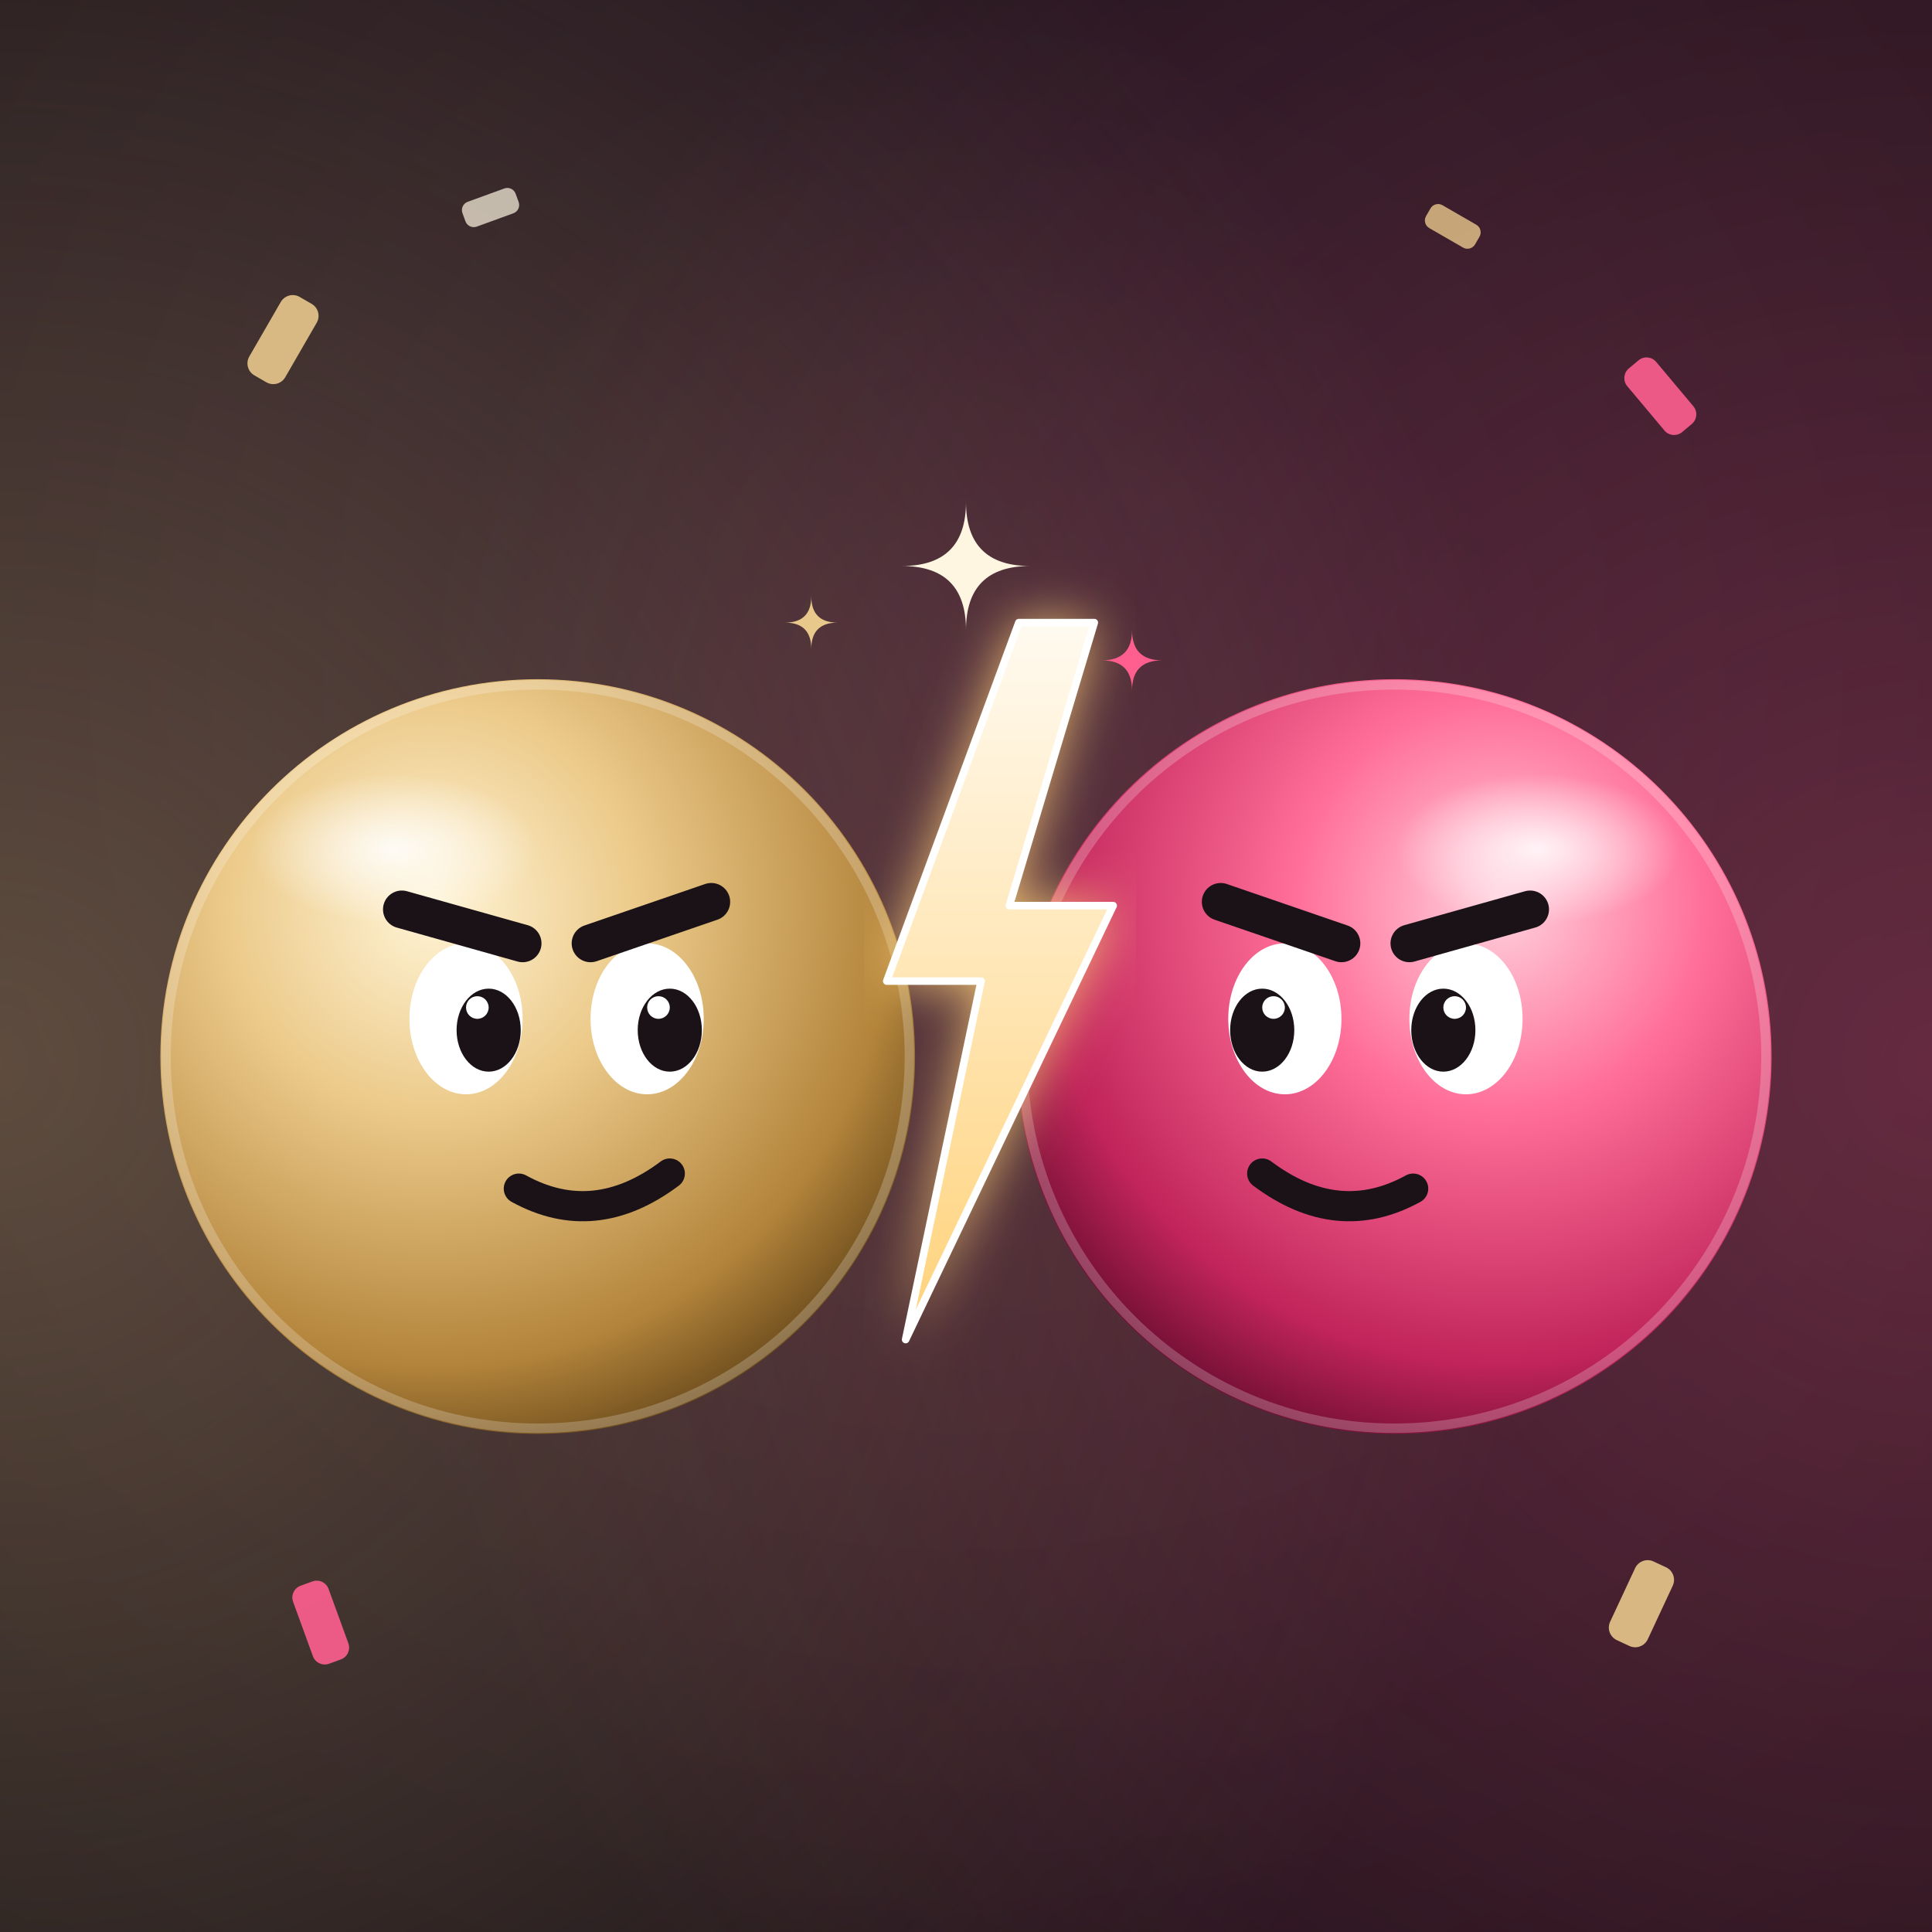
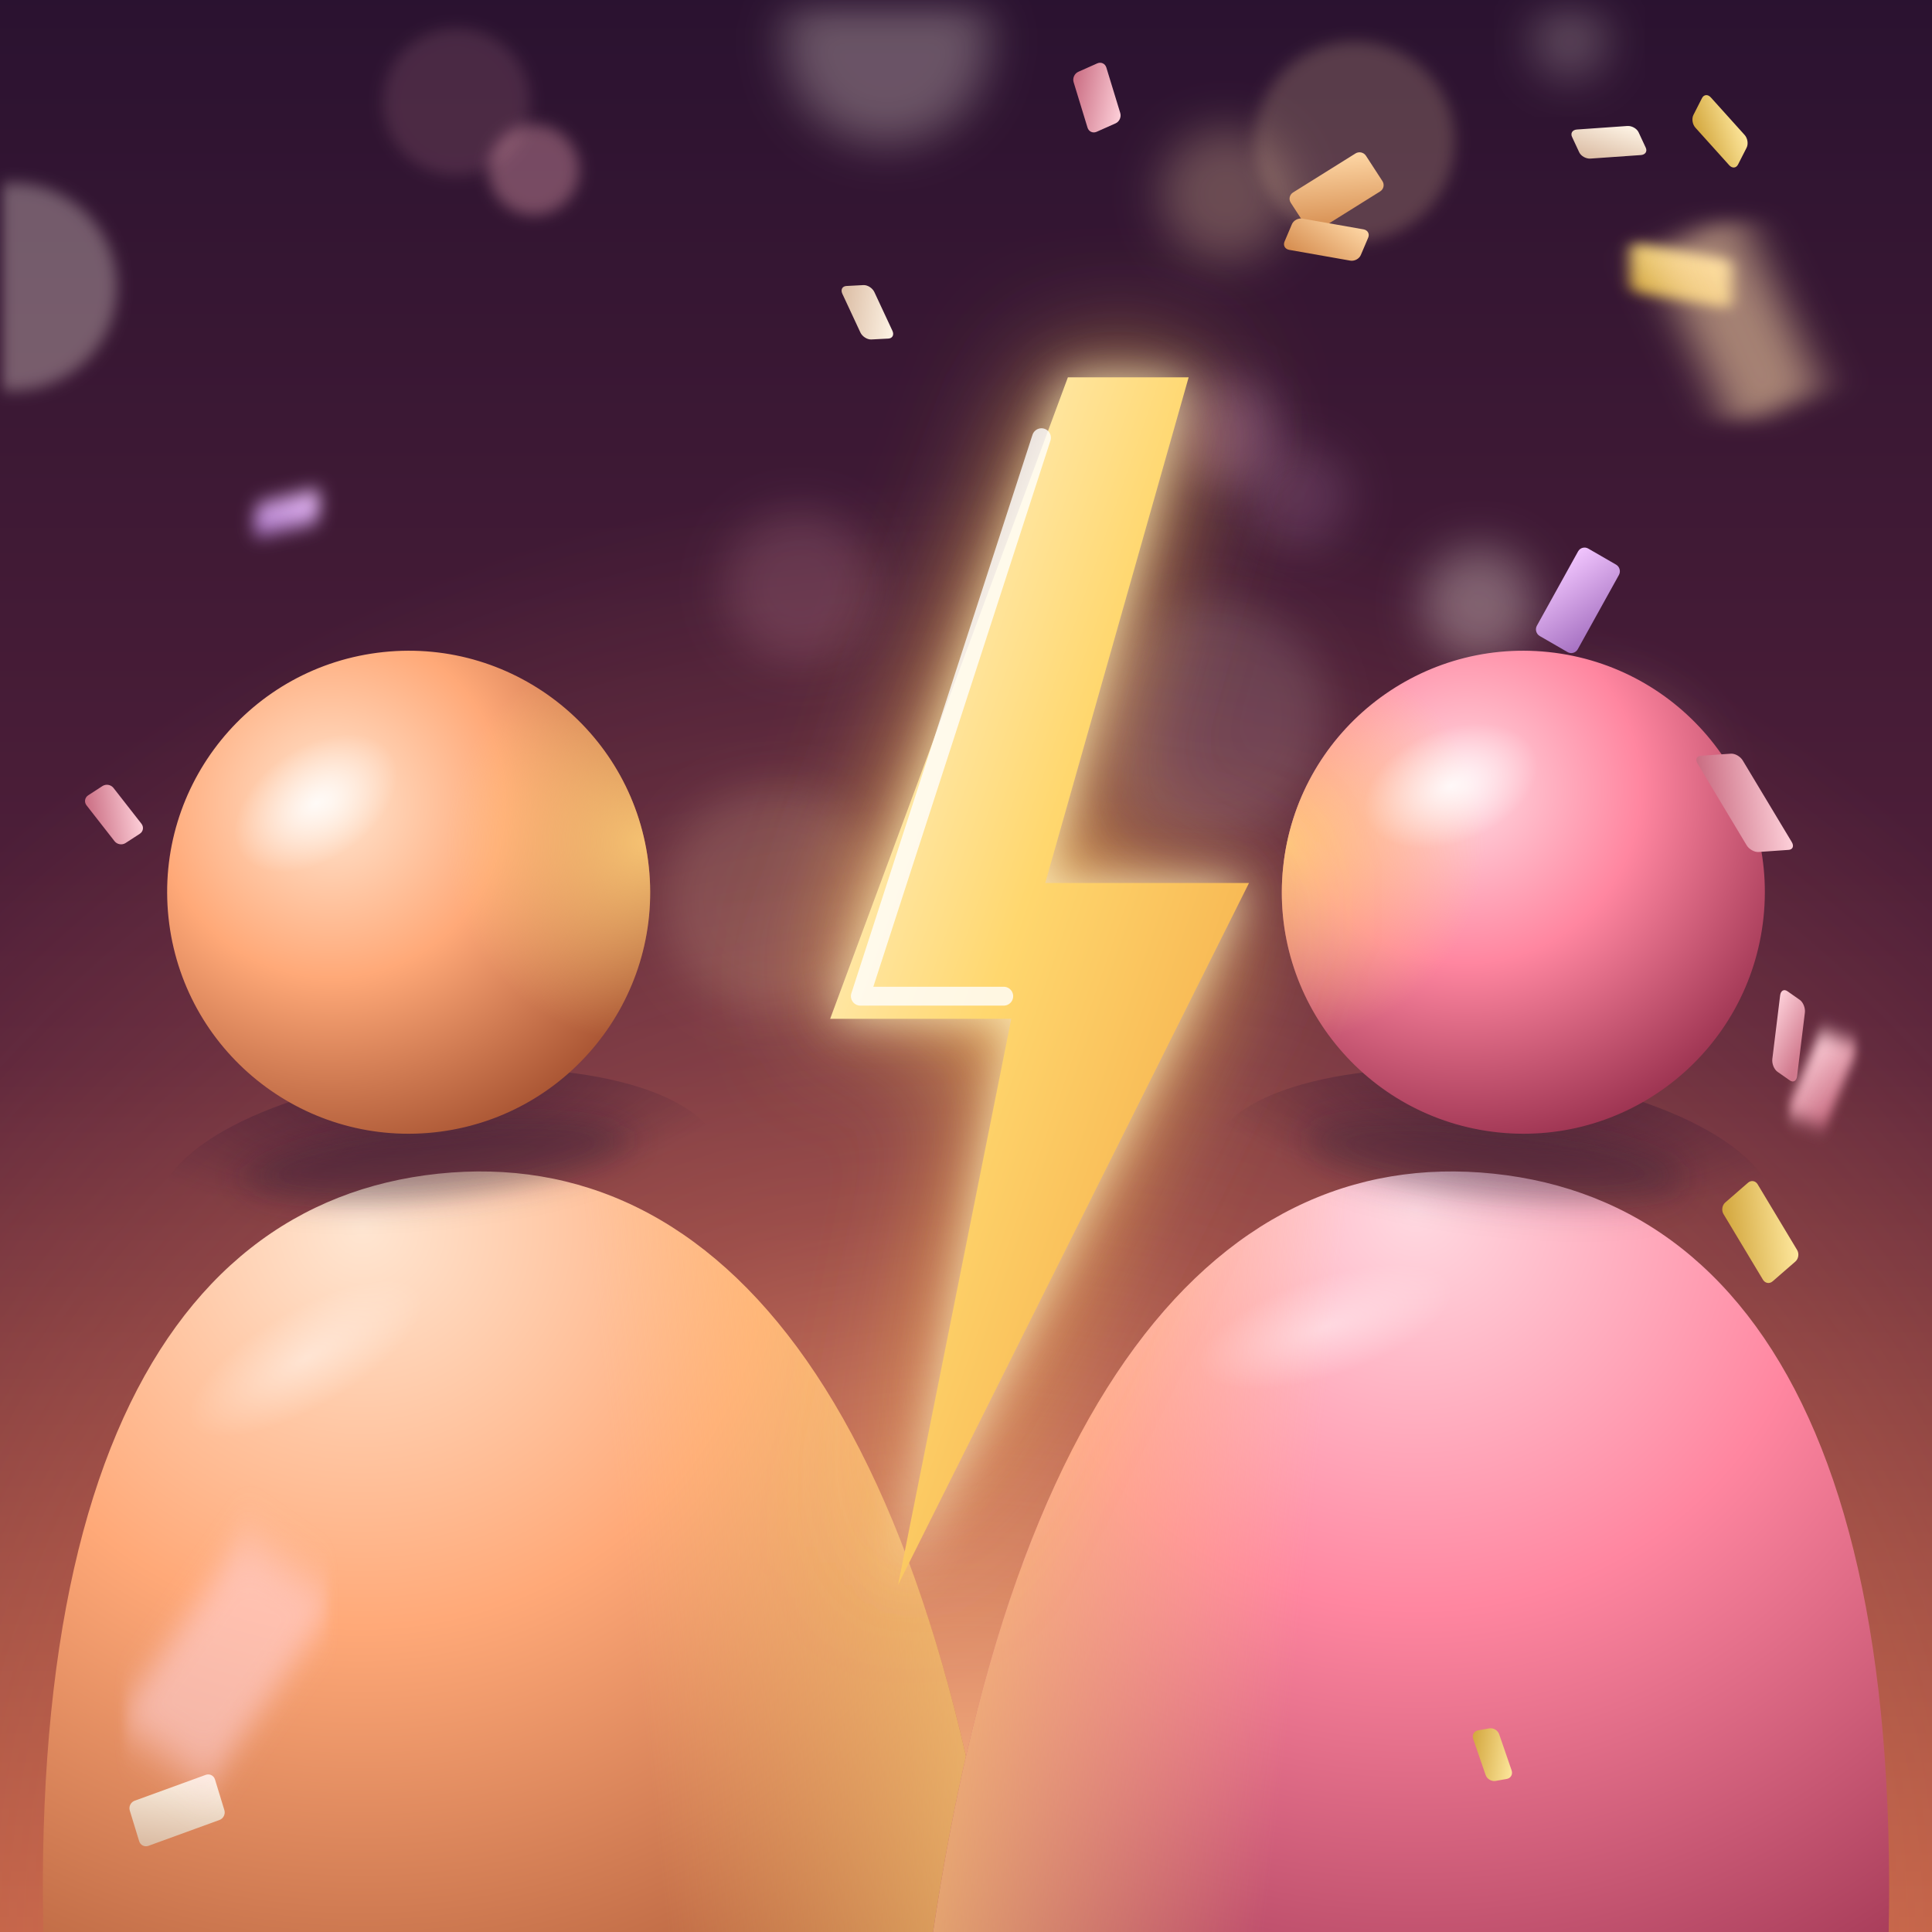
<svg xmlns="http://www.w3.org/2000/svg" viewBox="0 0 1024 1024" width="1024" height="1024">
  <defs>
-     <radialGradient id="bg" cx=".5" cy=".35" r=".9">
-       <stop offset="0" stop-color="#2e1b28" />
-       <stop offset="1" stop-color="#110c11" />
-     </radialGradient>
-     <radialGradient id="gL" cx="0" cy=".55" r=".8">
-       <stop offset="0" stop-color="#e9c88c" stop-opacity=".32" />
-       <stop offset="1" stop-color="#e9c88c" stop-opacity="0" />
-     </radialGradient>
-     <radialGradient id="gR" cx="1" cy=".55" r=".8">
-       <stop offset="0" stop-color="#ff5f8f" stop-opacity=".32" />
-       <stop offset="1" stop-color="#ff5f8f" stop-opacity="0" />
-     </radialGradient>
-     <filter id="blur">
-       <feGaussianBlur stdDeviation="14" />
-     </filter>
-     <radialGradient id="oG" cx=".36" cy=".3" r=".78">
-       <stop offset="0" stop-color="#fff4d6" />
-       <stop offset=".35" stop-color="#ecca8a" />
-       <stop offset=".78" stop-color="#b3843b" />
-       <stop offset="1" stop-color="#5e4116" />
-     </radialGradient>
-     <radialGradient id="oP" cx=".64" cy=".3" r=".78">
-       <stop offset="0" stop-color="#ffd0dd" />
-       <stop offset=".35" stop-color="#ff6e98" />
-       <stop offset=".78" stop-color="#c0245a" />
-       <stop offset="1" stop-color="#5e0a2a" />
-     </radialGradient>
-     <radialGradient id="spec">
+     <filter id="b1" x="-50%" y="-50%" width="200%" height="200%">
+       <feGaussianBlur stdDeviation="4" />
+     </filter>
+     <filter id="b2" x="-50%" y="-50%" width="200%" height="200%">
+       <feGaussianBlur stdDeviation="12" />
+     </filter>
+     <filter id="b3" x="-50%" y="-50%" width="200%" height="200%">
+       <feGaussianBlur stdDeviation="9" />
+     </filter>
+     <filter id="glow" x="-80%" y="-80%" width="260%" height="260%">
+       <feGaussianBlur stdDeviation="34" />
+     </filter>
+     <filter id="soft" x="-50%" y="-50%" width="200%" height="200%">
+       <feGaussianBlur stdDeviation="18" />
+     </filter>
+     <linearGradient id="bg" x1="0" y1="0" x2="0" y2="1">
+       <stop offset="0" stop-color="#2a1230" />
+       <stop offset=".55" stop-color="#55213a" />
+       <stop offset="1" stop-color="#b55a42" />
+     </linearGradient>
+     <radialGradient id="horizon" cx=".5" cy="1" r=".75">
+       <stop offset="0" stop-color="#ffc58f" stop-opacity=".95" />
+       <stop offset=".5" stop-color="#ff8f66" stop-opacity=".35" />
+       <stop offset="1" stop-color="#ff8f66" stop-opacity="0" />
+     </radialGradient>
+     <linearGradient id="boltG" x1="0" y1="0" x2="1" y2="1">
+       <stop offset="0" stop-color="#fffbea" />
+       <stop offset=".45" stop-color="#ffd76e" />
+       <stop offset="1" stop-color="#f09a3a" />
+     </linearGradient>
+     <radialGradient id="aph" cx=".36" cy=".3" r=".8">
+       <stop offset="0" stop-color="#ffe6d2" />
+       <stop offset=".45" stop-color="#ffa978" />
+       <stop offset="1" stop-color="#9e4a2a" />
+     </radialGradient>
+     <radialGradient id="aps" cx=".42" cy=".05" r="1.05">
+       <stop offset="0" stop-color="#ffe6d2" />
+       <stop offset=".4" stop-color="#ffa978" />
+       <stop offset="1" stop-color="#9e4a2a" />
+     </radialGradient>
+     <radialGradient id="apspec" cx=".5" cy=".5" r=".5">
      <stop offset="0" stop-color="#fff" stop-opacity=".85" />
      <stop offset="1" stop-color="#fff" stop-opacity="0" />
    </radialGradient>
-     <linearGradient id="bolt" x1="0" y1="0" x2="0" y2="1">
-       <stop offset="0" stop-color="#fffaf0" />
-       <stop offset="1" stop-color="#ffd27a" />
-     </linearGradient>
+     <radialGradient id="roh" cx=".36" cy=".3" r=".8">
+       <stop offset="0" stop-color="#ffd9e1" />
+       <stop offset=".45" stop-color="#ff86a0" />
+       <stop offset="1" stop-color="#8f2846" />
+     </radialGradient>
+     <radialGradient id="ros" cx=".42" cy=".05" r="1.05">
+       <stop offset="0" stop-color="#ffd9e1" />
+       <stop offset=".4" stop-color="#ff86a0" />
+       <stop offset="1" stop-color="#8f2846" />
+     </radialGradient>
+     <radialGradient id="rospec" cx=".5" cy=".5" r=".5">
+       <stop offset="0" stop-color="#fff" stop-opacity=".85" />
+       <stop offset="1" stop-color="#fff" stop-opacity="0" />
+     </radialGradient>
+     <radialGradient id="aprimH" cx="1" cy=".45" r=".75">
+       <stop offset="0" stop-color="#ffd27a" stop-opacity=".85" />
+       <stop offset=".55" stop-color="#ffd27a" stop-opacity="0" />
+     </radialGradient>
+     <linearGradient id="aprimS" x1="1" y1="0" x2="0" y2="0">
+       <stop offset="0" stop-color="#ffd27a" stop-opacity=".7" />
+       <stop offset=".35" stop-color="#ffd27a" stop-opacity="0" />
+     </linearGradient>
+     <radialGradient id="apao" cx=".5" cy="0" r=".6">
+       <stop offset="0" stop-color="#2a1230" stop-opacity=".55" />
+       <stop offset="1" stop-color="#2a1230" stop-opacity="0" />
+     </radialGradient>
+     <radialGradient id="rorimH" cx="0" cy=".45" r=".75">
+       <stop offset="0" stop-color="#ffd27a" stop-opacity=".85" />
+       <stop offset=".55" stop-color="#ffd27a" stop-opacity="0" />
+     </radialGradient>
+     <linearGradient id="rorimS" x1="0" y1="0" x2="1" y2="0">
+       <stop offset="0" stop-color="#ffd27a" stop-opacity=".7" />
+       <stop offset=".35" stop-color="#ffd27a" stop-opacity="0" />
+     </linearGradient>
+     <radialGradient id="roao" cx=".5" cy="0" r=".6">
+       <stop offset="0" stop-color="#2a1230" stop-opacity=".55" />
+       <stop offset="1" stop-color="#2a1230" stop-opacity="0" />
+     </radialGradient>
  </defs>
  <rect width="1024" height="1024" fill="url(#bg)" />
-   <rect width="1024" height="1024" fill="url(#gL)" />
-   <rect width="1024" height="1024" fill="url(#gR)" />
-   <rect x="-11.0" y="-24.0" width="22" height="48" rx="7.333" fill="#e9c88c" opacity="0.9" transform="translate(150 180) rotate(30)" />
-   <rect x="-10.0" y="-22.0" width="20" height="44" rx="6.667" fill="#ff5f8f" opacity="0.9" transform="translate(880 210) rotate(-40)" />
-   <rect x="-10.0" y="-22.0" width="20" height="44" rx="6.667" fill="#ff5f8f" opacity="0.9" transform="translate(170 860) rotate(-20)" />
-   <rect x="-11.0" y="-23.0" width="22" height="46" rx="7.333" fill="#e9c88c" opacity="0.9" transform="translate(870 850) rotate(25)" />
-   <path fill="#fff6e2" opacity="0.8" d="M120 502Q120 520 138 520Q120 520 120 538Q120 520 102 520Q120 520 120 502z" />
-   <path fill="#fff6e2" opacity="0.8" d="M910 524Q910 540 926 540Q910 540 910 556Q910 540 894 540Q910 540 910 524z" />
-   <rect x="-7.0" y="-15.0" width="14" height="30" rx="4.667" fill="#fff6e2" opacity="0.7" transform="translate(260 110) rotate(70)" />
-   <rect x="-7.0" y="-15.0" width="14" height="30" rx="4.667" fill="#e9c88c" opacity="0.8" transform="translate(770 120) rotate(-60)" />
-   <circle cx="285" cy="744.0" r="160.0" fill="#000" opacity=".35" transform="scale(1 .25) translate(0 1848.0)" />
-   <circle cx="285" cy="560" r="200" fill="url(#oG)" />
-   <ellipse cx="209.0" cy="450.0" rx="76.0" ry="40.0" fill="url(#spec)" />
-   <circle cx="285" cy="560" r="197" fill="none" stroke="#fff" stroke-opacity=".22" stroke-width="5" />
-   <ellipse cx="247" cy="540" rx="30" ry="40" fill="#fff" />
-   <ellipse cx="259" cy="546" rx="17" ry="22" fill="#1a1216" />
-   <circle cx="253" cy="534" r="6" fill="#fff" />
-   <ellipse cx="343" cy="540" rx="30" ry="40" fill="#fff" />
-   <ellipse cx="355" cy="546" rx="17" ry="22" fill="#1a1216" />
-   <circle cx="349" cy="534" r="6" fill="#fff" />
-   <path d="M213 482L277 500 M313 500L377 478" stroke="#1a1216" stroke-width="20" stroke-linecap="round" fill="none" />
-   <path d="M275 630q40 22 80 -8" stroke="#1a1216" stroke-width="16" stroke-linecap="round" fill="none" />
-   <circle cx="739" cy="744.0" r="160.0" fill="#000" opacity=".35" transform="scale(1 .25) translate(0 1848.0)" />
-   <circle cx="739" cy="560" r="200" fill="url(#oP)" />
-   <ellipse cx="815.0" cy="450.0" rx="76.0" ry="40.0" fill="url(#spec)" />
-   <circle cx="739" cy="560" r="197" fill="none" stroke="#fff" stroke-opacity=".22" stroke-width="5" />
-   <ellipse cx="777" cy="540" rx="30" ry="40" fill="#fff" />
-   <ellipse cx="765" cy="546" rx="17" ry="22" fill="#1a1216" />
-   <circle cx="771" cy="534" r="6" fill="#fff" />
-   <ellipse cx="681" cy="540" rx="30" ry="40" fill="#fff" />
-   <ellipse cx="669" cy="546" rx="17" ry="22" fill="#1a1216" />
-   <circle cx="675" cy="534" r="6" fill="#fff" />
-   <path d="M811 482L747 500 M711 500L647 478" stroke="#1a1216" stroke-width="20" stroke-linecap="round" fill="none" />
-   <path d="M749 630q-40 22 -80 -8" stroke="#1a1216" stroke-width="16" stroke-linecap="round" fill="none" />
-   <path d="M540 330L470 520h50l-40 190 110-230h-55l45-150z" fill="#ffd27a" filter="url(#blur)" opacity=".9" />
-   <path d="M540 330L470 520h50l-40 190 110-230h-55l45-150z" fill="url(#bolt)" stroke="#fff" stroke-width="4" stroke-linejoin="round" />
-   <path fill="#fff6e2" opacity="1" d="M512 266Q512 300 546 300Q512 300 512 334Q512 300 478 300Q512 300 512 266z" />
-   <path fill="#e9c88c" opacity="1" d="M430 316Q430 330 444 330Q430 330 430 344Q430 330 416 330Q430 330 430 316z" />
-   <path fill="#ff5f8f" opacity="1" d="M600 334Q600 350 616 350Q600 350 600 366Q600 350 584 350Q600 350 600 334z" />
+   <rect width="1024" height="1024" fill="url(#horizon)" />
+   <circle cx="242" cy="54" r="39" fill="#ffb3c0" opacity="0.14" filter="url(#b1)" />
+   <circle cx="411" cy="477" r="60" fill="#ffd9a8" opacity="0.17" filter="url(#b2)" />
+   <circle cx="283" cy="90" r="24" fill="#ffb3c0" opacity="0.34" filter="url(#b1)" />
+   <circle cx="849" cy="419" r="60" fill="#ffb3c0" opacity="0.16" filter="url(#b2)" />
+   <circle cx="642" cy="381" r="62" fill="#fff1e6" opacity="0.14" filter="url(#b2)" />
+   <circle cx="688" cy="263" r="27" fill="#e7a7d8" opacity="0.18" filter="url(#b2)" />
+   <circle cx="7" cy="152" r="55" fill="#fff1e6" opacity="0.32" filter="url(#b1)" />
+   <circle cx="424" cy="311" r="40" fill="#ffb3c0" opacity="0.17" filter="url(#b2)" />
+   <circle cx="832" cy="22" r="20" fill="#fff1e6" opacity="0.24" filter="url(#b2)" />
+   <circle cx="718" cy="75" r="53" fill="#ffd9a8" opacity="0.21" filter="url(#b1)" />
+   <circle cx="650" cy="229" r="28" fill="#e7a7d8" opacity="0.29" filter="url(#b2)" />
+   <circle cx="650" cy="103" r="35" fill="#ffd9a8" opacity="0.28" filter="url(#b2)" />
+   <circle cx="784" cy="320" r="30" fill="#fff1e6" opacity="0.33" filter="url(#b2)" />
+   <circle cx="470" cy="22" r="54" fill="#fff1e6" opacity="0.29" filter="url(#b2)" />
+   <g transform="rotate(-6 272 1000)">
+     <path d="M17 1120C17 770 122 620 272 620C422 620 527 770 527 1120z" fill="url(#aps)" />
+     <path d="M17 1120C17 770 122 620 272 620C422 620 527 770 527 1120z" fill="url(#aprimS)" />
+     <ellipse cx="272" cy="626" rx="150" ry="60" fill="url(#apao)" />
+     <ellipse cx="192" cy="710" rx="70" ry="26" fill="url(#apspec)" opacity=".5" transform="rotate(-24 192 710)" />
+     <ellipse cx="272" cy="612" rx="102.4" ry="20" fill="#2a1230" opacity=".35" filter="url(#b3)" />
+     <circle cx="272" cy="470" r="128" fill="url(#aph)" />
+     <circle cx="272" cy="470" r="128" fill="url(#aprimH)" />
+     <ellipse cx="228" cy="418" rx="48" ry="30" fill="url(#apspec)" transform="rotate(-28 228 418)" />
+   </g>
+   <g transform="rotate(6 752 1000)">
+     <path d="M497 1120C497 770 602 620 752 620C902 620 1007 770 1007 1120z" fill="url(#ros)" />
+     <path d="M497 1120C497 770 602 620 752 620C902 620 1007 770 1007 1120z" fill="url(#rorimS)" />
+     <ellipse cx="752" cy="626" rx="150" ry="60" fill="url(#roao)" />
+     <ellipse cx="672" cy="710" rx="70" ry="26" fill="url(#rospec)" opacity=".5" transform="rotate(-24 672 710)" />
+     <ellipse cx="752" cy="612" rx="102.4" ry="20" fill="#2a1230" opacity=".35" filter="url(#b3)" />
+     <circle cx="752" cy="470" r="128" fill="url(#roh)" />
+     <circle cx="752" cy="470" r="128" fill="url(#rorimH)" />
+     <ellipse cx="708" cy="418" rx="48" ry="30" fill="url(#rospec)" transform="rotate(-28 708 418)" />
+   </g>
+   <path d="M566 200L440 540h96l-60 300 186-372h-108l76-268z" fill="#ffc35a" filter="url(#glow)" opacity=".95" />
+   <path d="M566 200L440 540h96l-60 300 186-372h-108l76-268z" fill="#fff3c4" filter="url(#b2)" opacity=".8" />
+   <path d="M566 200L440 540h96l-60 300 186-372h-108l76-268z" fill="url(#boltG)" />
+   <path d="M552 232L456 528h76" fill="none" stroke="#fff" stroke-width="10" stroke-linecap="round" stroke-linejoin="round" opacity=".8" />
+   <linearGradient id="cf5_0" x1="0" y1="0" x2="1" y2="1">
+     <stop offset="0" stop-color="#ffe9a0" />
+     <stop offset="1" stop-color="#d1a43a" />
+   </linearGradient>
+   <rect x="-7" y="-14" width="14" height="28" rx="4" fill="url(#cf5_0)" transform="translate(791 930) rotate(170) skewX(9)" />
+   <linearGradient id="cf5_1" x1="0" y1="0" x2="1" y2="1">
+     <stop offset="0" stop-color="#ffd3dc" />
+     <stop offset="1" stop-color="#c8697f" />
+   </linearGradient>
+   <rect x="-9" y="-16" width="19" height="33" rx="4" fill="url(#cf5_1)" transform="translate(582 52) rotate(156) skewX(-7)" />
+   <linearGradient id="cf5_2" x1="0" y1="0" x2="1" y2="1">
+     <stop offset="0" stop-color="#fff6e8" />
+     <stop offset="1" stop-color="#d9b9a0" />
+   </linearGradient>
+   <rect x="-8" y="-15" width="17" height="29" rx="4" fill="url(#cf5_2)" transform="translate(460 165) rotate(177) skewX(22)" />
+   <linearGradient id="cf5_3" x1="0" y1="0" x2="1" y2="1">
+     <stop offset="0" stop-color="#ffd3dc" />
+     <stop offset="1" stop-color="#c8697f" />
+   </linearGradient>
+   <rect x="-8" y="-19" width="16" height="38" rx="4" fill="url(#cf5_3)" transform="translate(948 549) rotate(35) skewX(28)" />
+   <linearGradient id="cf5_4" x1="0" y1="0" x2="1" y2="1">
+     <stop offset="0" stop-color="#ffd3dc" />
+     <stop offset="1" stop-color="#c8697f" />
+   </linearGradient>
+   <rect x="-9" y="-16" width="17" height="32" rx="4" fill="url(#cf5_4)" transform="translate(60 432) rotate(147) skewX(5)" />
+   <linearGradient id="cf5_5" x1="0" y1="0" x2="1" y2="1">
+     <stop offset="0" stop-color="#ffd9a8" />
+     <stop offset="1" stop-color="#d48a4c" />
+   </linearGradient>
+   <rect x="-12" y="-24" width="24" height="47" rx="4" fill="url(#cf5_5)" transform="translate(708 102) rotate(57) skewX(-1)" />
+   <linearGradient id="cf5_6" x1="0" y1="0" x2="1" y2="1">
+     <stop offset="0" stop-color="#fff6e8" />
+     <stop offset="1" stop-color="#d9b9a0" />
+   </linearGradient>
+   <rect x="-13" y="-24" width="25" height="48" rx="4" fill="url(#cf5_6)" transform="translate(94 960) rotate(73) skewX(3)" />
+   <linearGradient id="cf5_7" x1="0" y1="0" x2="1" y2="1">
+     <stop offset="0" stop-color="#f3c7ff" />
+     <stop offset="1" stop-color="#a46fc0" />
+   </linearGradient>
+   <rect x="-9" y="-17" width="18" height="34" rx="4" fill="url(#cf5_7)" transform="translate(152 272) rotate(94) skewX(17)" filter="url(#b1)" />
+   <linearGradient id="cf5_8" x1="0" y1="0" x2="1" y2="1">
+     <stop offset="0" stop-color="#fff6e8" />
+     <stop offset="1" stop-color="#d9b9a0" />
+   </linearGradient>
+   <rect x="-8" y="-17" width="17" height="33" rx="4" fill="url(#cf5_8)" transform="translate(852 75) rotate(65) skewX(-21)" />
+   <linearGradient id="cf5_9" x1="0" y1="0" x2="1" y2="1">
+     <stop offset="0" stop-color="#ffd9a8" />
+     <stop offset="1" stop-color="#d48a4c" />
+   </linearGradient>
+   <rect x="-9" y="-20" width="18" height="40" rx="4" fill="url(#cf5_9)" transform="translate(703 127) rotate(113) skewX(13)" />
+   <linearGradient id="cf5_10" x1="0" y1="0" x2="1" y2="1">
+     <stop offset="0" stop-color="#ffe9a0" />
+     <stop offset="1" stop-color="#d1a43a" />
+   </linearGradient>
+   <rect x="-9" y="-16" width="18" height="33" rx="4" fill="url(#cf5_10)" transform="translate(912 70) rotate(117) skewX(-21)" />
+   <linearGradient id="cf5_11" x1="0" y1="0" x2="1" y2="1">
+     <stop offset="0" stop-color="#ffd3dc" />
+     <stop offset="1" stop-color="#c8697f" />
+   </linearGradient>
+   <rect x="-11" y="-24" width="22" height="48" rx="4" fill="url(#cf5_11)" transform="translate(966 572) rotate(19) skewX(-4)" filter="url(#b1)" />
+   <linearGradient id="cf5_12" x1="0" y1="0" x2="1" y2="1">
+     <stop offset="0" stop-color="#f3c7ff" />
+     <stop offset="1" stop-color="#a46fc0" />
+   </linearGradient>
+   <rect x="-13" y="-26" width="25" height="53" rx="4" fill="url(#cf5_12)" transform="translate(837 318) rotate(30) skewX(1)" />
+   <linearGradient id="cf5_13" x1="0" y1="0" x2="1" y2="1">
+     <stop offset="0" stop-color="#ffe9a0" />
+     <stop offset="1" stop-color="#d1a43a" />
+   </linearGradient>
+   <rect x="-13" y="-27" width="26" height="54" rx="4" fill="url(#cf5_13)" transform="translate(891 146) rotate(90) skewX(-10)" filter="url(#b1)" />
+   <linearGradient id="cf5_14" x1="0" y1="0" x2="1" y2="1">
+     <stop offset="0" stop-color="#ffe9a0" />
+     <stop offset="1" stop-color="#d1a43a" />
+   </linearGradient>
+   <rect x="-12" y="-24" width="24" height="48" rx="4" fill="url(#cf5_14)" transform="translate(933 653) rotate(139) skewX(-10)" />
+   <linearGradient id="cf5_15" x1="0" y1="0" x2="1" y2="1">
+     <stop offset="0" stop-color="#ffd3dc" />
+     <stop offset="1" stop-color="#c8697f" />
+   </linearGradient>
+   <rect x="-12" y="-26" width="24" height="53" rx="4" fill="url(#cf5_15)" transform="translate(925 426) rotate(176) skewX(27)" />
+   <rect x="-30" y="-60" width="60" height="120" rx="10" fill="#ffd3dc" opacity=".55" filter="url(#b3)" transform="translate(120 880) rotate(35)" />
+   <rect x="-26" y="-52" width="52" height="104" rx="10" fill="#ffd9a8" opacity=".55" filter="url(#b3)" transform="translate(920 170) rotate(-25)" />
</svg>
